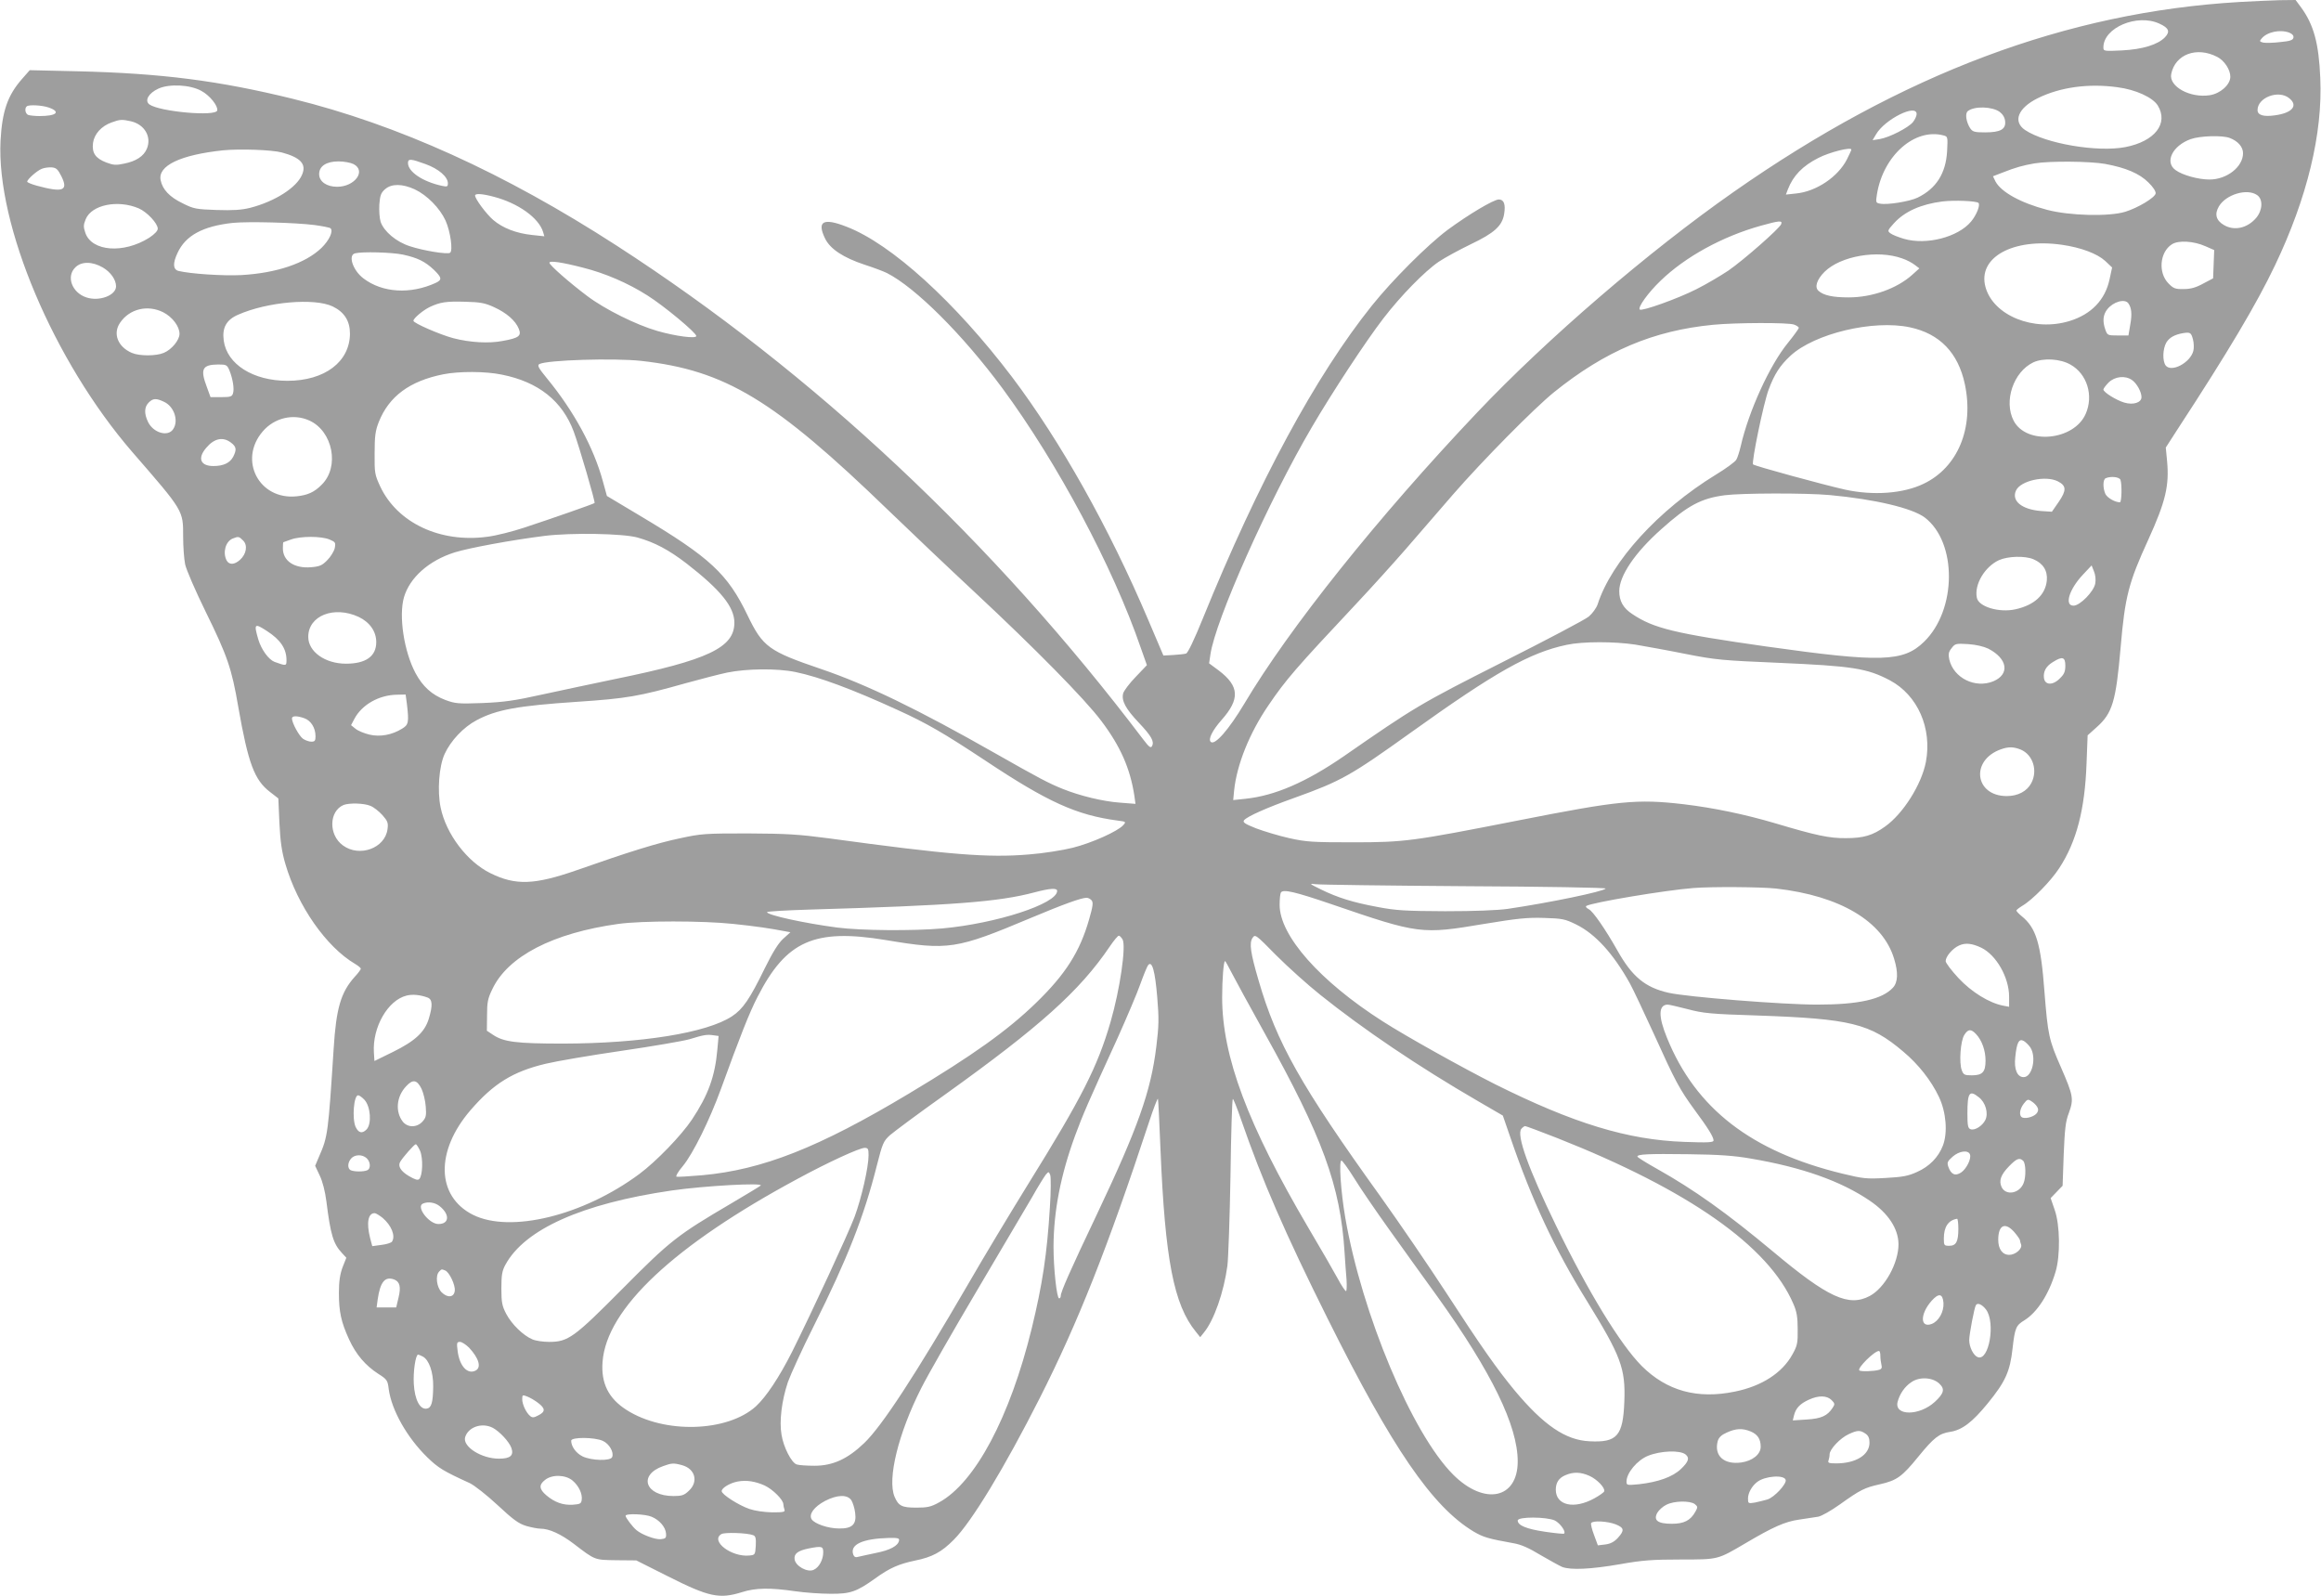
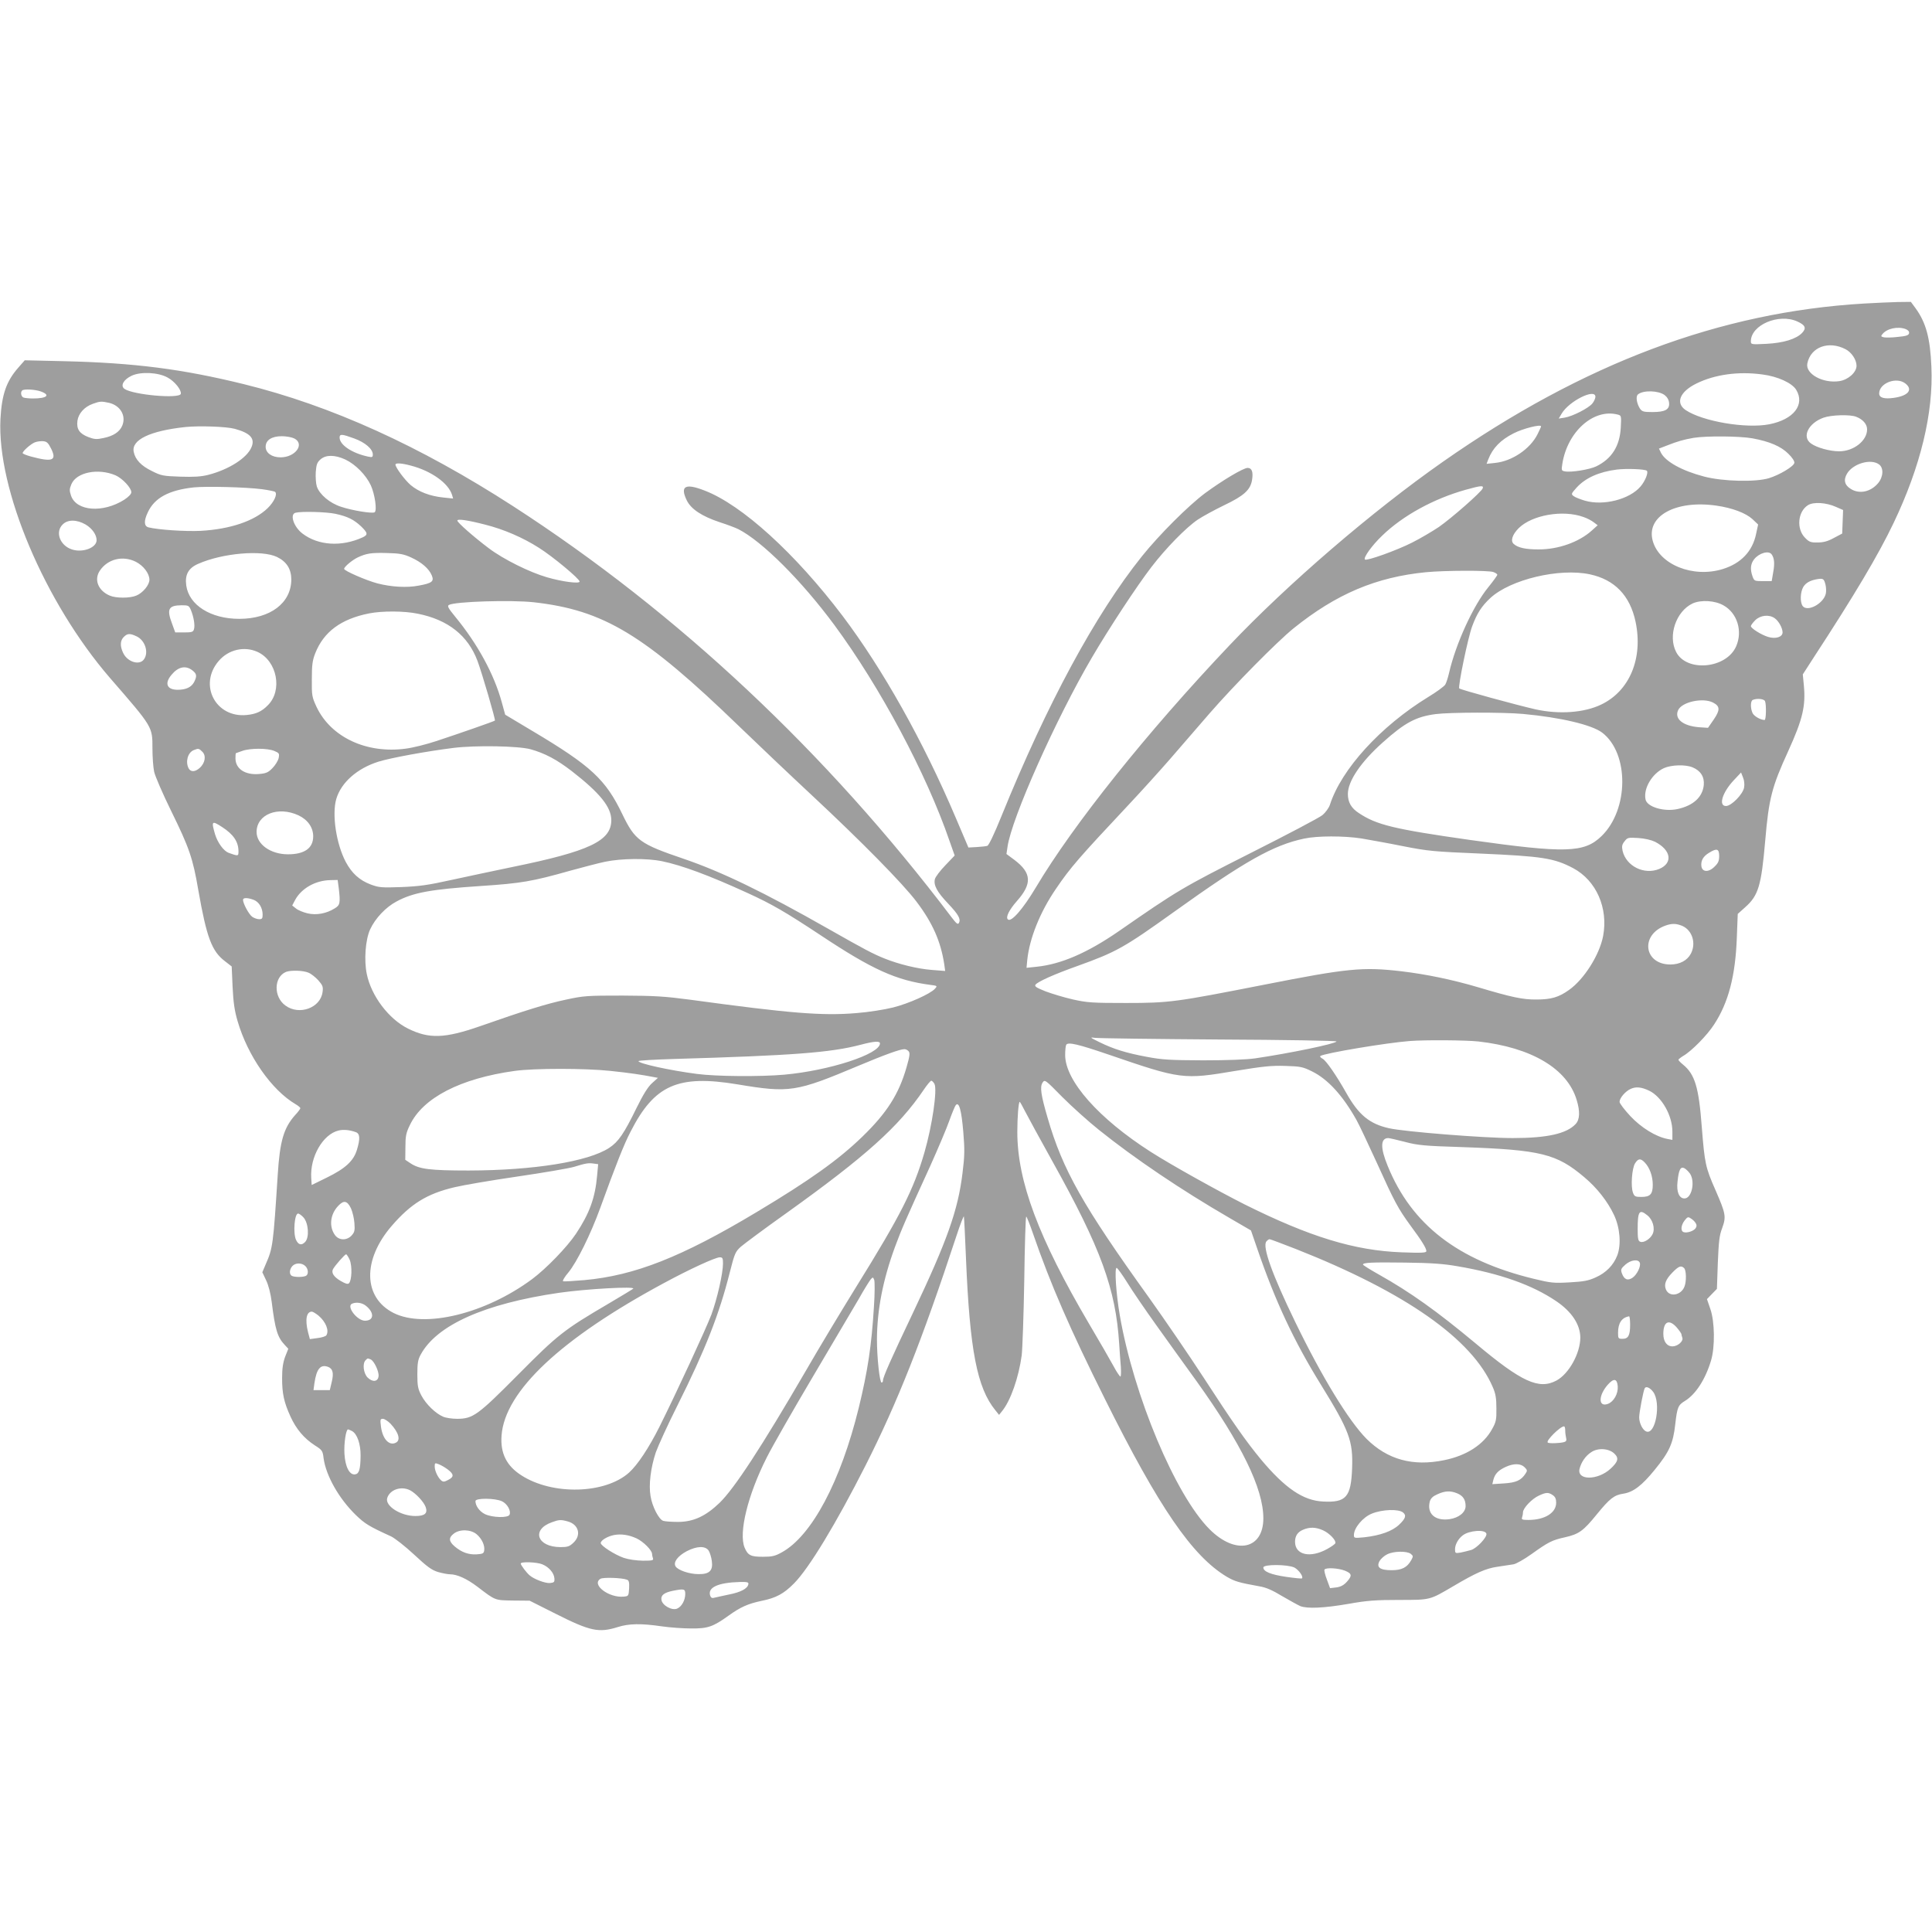
- <svg xmlns="http://www.w3.org/2000/svg" version="1.0" width="1280pt" height="880pt" viewBox="0 0 1280 880" preserveAspectRatio="xMidYMid meet">
+ <svg xmlns="http://www.w3.org/2000/svg" version="1.0" width="64" height="64" viewBox="0 0 1280 880" preserveAspectRatio="xMidYMid meet">
  <g transform="translate(0,880) scale(0.1,-0.1)" fill="#9e9e9e" stroke="none">
    <path d="M12350 8789 c-953 -56 -1859 -396 -2790 -1048 -470 -329 -1027 -808 -1414 -1216 -547 -577 -1037 -1190 -1284 -1606 -85 -142 -163 -232 -185 -210 -15 15 9 63 60 121 102 115 98 186 -15 272 l-54 40 7 47 c26 188 322 851 560 1256 113 193 297 473 394 599 96 125 228 260 306 313 33 22 112 65 176 96 130 62 173 101 184 166 9 54 -1 81 -29 81 -29 0 -169 -84 -283 -168 -112 -84 -303 -275 -417 -417 -310 -387 -628 -976 -931 -1722 -49 -121 -84 -194 -94 -197 -9 -3 -40 -6 -70 -8 l-55 -3 -83 195 c-217 511 -484 986 -751 1340 -313 413 -666 735 -914 830 -128 50 -164 30 -118 -65 28 -58 101 -106 219 -145 50 -16 105 -37 123 -46 157 -80 418 -340 636 -635 303 -411 609 -983 763 -1431 l34 -96 -62 -65 c-34 -35 -65 -76 -69 -91 -10 -40 13 -84 87 -162 69 -73 86 -103 72 -129 -7 -12 -17 -4 -48 37 -828 1093 -1816 2020 -2905 2724 -619 400 -1205 666 -1785 809 -407 100 -724 141 -1190 152 l-261 6 -43 -49 c-79 -90 -109 -177 -118 -339 -24 -467 294 -1217 726 -1717 285 -328 281 -322 281 -467 0 -55 5 -124 11 -153 6 -29 57 -147 114 -263 119 -242 143 -312 179 -523 55 -313 89 -404 176 -470 l45 -35 6 -136 c5 -103 13 -158 33 -226 67 -230 225 -457 385 -551 17 -10 31 -22 31 -26 0 -4 -15 -25 -34 -45 -76 -85 -102 -172 -116 -397 -30 -464 -32 -484 -80 -593 l-22 -52 25 -53 c16 -33 30 -88 37 -143 23 -184 38 -234 86 -285 l24 -26 -21 -53 c-14 -39 -20 -77 -20 -141 0 -103 12 -160 56 -256 38 -83 90 -144 161 -190 49 -31 52 -36 58 -86 16 -115 101 -266 213 -375 60 -58 87 -75 234 -142 25 -12 94 -66 153 -121 87 -81 116 -102 158 -115 28 -8 64 -15 79 -15 47 0 112 -29 184 -84 119 -91 113 -88 234 -90 l110 -1 173 -87 c228 -115 285 -127 410 -88 75 24 156 25 293 5 55 -8 143 -14 195 -14 109 -1 144 11 247 85 79 57 129 79 219 98 95 19 147 47 214 115 99 99 280 398 474 781 212 419 375 831 602 1520 26 80 49 138 50 130 2 -8 8 -134 14 -280 25 -604 73 -855 195 -1004 l24 -30 20 25 c56 68 110 222 130 369 5 41 13 265 17 498 3 232 9 422 13 422 3 0 24 -51 45 -113 117 -338 245 -632 477 -1097 357 -717 578 -1039 806 -1176 53 -31 79 -39 218 -64 43 -7 86 -26 150 -65 50 -29 104 -59 120 -66 47 -18 157 -13 319 15 123 22 181 26 335 26 210 0 202 -1 356 89 152 90 219 120 297 131 40 6 87 13 105 16 18 3 71 33 120 68 112 80 135 92 221 111 93 21 122 42 212 153 85 104 114 127 175 136 66 10 123 54 207 157 98 120 123 176 137 303 13 114 19 127 65 155 71 44 135 143 172 267 27 89 25 259 -5 343 l-22 64 33 34 33 34 6 172 c6 142 10 182 29 231 27 75 24 94 -44 250 -67 152 -72 178 -91 416 -20 269 -46 353 -126 418 -16 13 -29 27 -29 31 0 3 15 15 33 26 55 32 158 137 203 207 96 146 142 325 151 578 l6 155 49 44 c88 78 107 142 133 441 24 281 44 357 153 595 95 209 116 297 103 434 l-7 73 69 107 c273 418 432 685 533 897 178 373 264 728 250 1034 -8 191 -36 293 -105 388 l-31 42 -88 -1 c-48 -1 -148 -6 -222 -10z m-442 -119 c53 -24 61 -44 32 -75 -39 -41 -123 -67 -237 -73 -101 -5 -103 -4 -103 17 0 108 185 187 308 131z m717 -50 c17 -7 25 -16 23 -28 -3 -13 -18 -19 -73 -24 -39 -5 -81 -5 -93 -3 -21 5 -22 8 -10 22 30 37 102 52 153 33z m-397 -134 c39 -20 72 -70 72 -109 0 -44 -55 -93 -113 -102 -109 -17 -227 48 -213 117 22 109 141 153 254 94z m-11118 -187 c47 -25 93 -83 88 -108 -7 -35 -318 -7 -374 33 -28 21 -5 62 49 87 60 28 176 22 237 -12z m10567 20 c101 -13 195 -56 223 -101 60 -99 -16 -197 -178 -229 -155 -30 -441 19 -554 94 -69 47 -39 122 71 176 122 60 278 82 438 60z m947 -60 c52 -41 18 -82 -78 -95 -63 -9 -96 1 -96 29 0 69 115 113 174 66z m-12355 -52 c68 -24 43 -47 -51 -47 -25 0 -53 3 -62 6 -16 6 -22 35 -9 47 10 11 85 7 122 -6z m10759 -24 c17 -13 28 -31 30 -51 5 -45 -26 -62 -110 -62 -59 0 -69 3 -83 23 -22 35 -29 81 -13 94 35 29 135 26 176 -4z m-458 -12 c0 -10 -9 -30 -20 -44 -25 -31 -130 -85 -184 -94 l-39 -6 19 32 c48 83 224 171 224 112z m-9847 -40 c75 -18 114 -86 87 -151 -17 -41 -59 -69 -124 -82 -46 -10 -60 -9 -100 6 -60 23 -80 53 -73 108 7 49 46 93 103 113 46 17 57 17 107 6z m9996 -78 c23 -6 23 -9 19 -87 -7 -122 -60 -206 -163 -256 -44 -21 -166 -41 -207 -33 -23 4 -24 7 -17 51 34 213 208 368 368 325z m1578 -14 c45 -17 73 -49 73 -84 0 -75 -89 -145 -185 -145 -61 0 -149 24 -187 52 -62 44 -17 135 84 171 51 18 175 22 215 6z m-10742 -80 c103 -28 136 -64 111 -122 -29 -71 -150 -148 -286 -183 -48 -12 -95 -15 -186 -12 -112 4 -126 6 -187 37 -71 34 -111 76 -121 127 -17 80 108 140 344 165 91 9 270 3 325 -12z m8655 16 c0 -3 -11 -27 -24 -53 -49 -97 -169 -178 -281 -189 l-56 -6 11 29 c29 75 81 129 168 173 62 32 182 62 182 46z m-7863 -80 c72 -26 123 -70 123 -106 0 -18 -4 -20 -32 -14 -107 23 -188 78 -188 126 0 25 15 24 97 -6z m-397 0 c71 -37 7 -125 -91 -125 -58 0 -99 29 -99 70 0 44 40 70 107 70 30 0 67 -7 83 -15z m9660 1 c114 -21 189 -53 238 -102 27 -26 42 -50 40 -61 -4 -23 -97 -79 -168 -101 -88 -27 -307 -22 -431 11 -145 38 -253 98 -284 156 l-14 29 52 20 c73 29 114 40 177 51 85 14 306 12 390 -3z m-11271 -69 c39 -79 8 -90 -136 -51 -29 8 -53 18 -53 22 0 13 53 60 80 71 14 6 39 9 55 8 25 -2 34 -10 54 -50z m1948 -71 c68 -32 138 -103 170 -172 27 -60 42 -167 25 -178 -16 -10 -149 12 -221 36 -76 24 -144 82 -162 135 -6 19 -9 62 -7 96 4 50 9 64 32 84 36 31 95 30 163 -1z m10161 -32 c33 -23 30 -83 -5 -125 -49 -58 -123 -74 -180 -39 -42 25 -51 60 -26 102 39 66 156 101 211 62z m-9725 -9 c134 -35 248 -116 272 -194 l7 -24 -66 7 c-88 9 -163 38 -216 83 -39 34 -100 116 -100 135 0 12 40 10 103 -7z m8188 -34 c11 -11 -10 -66 -41 -103 -72 -86 -246 -131 -370 -95 -30 9 -64 22 -74 30 -18 13 -17 16 19 56 59 65 149 105 267 120 65 8 188 3 199 -8z m-10146 -30 c46 -20 105 -83 105 -112 0 -12 -17 -30 -47 -50 -141 -89 -316 -76 -352 26 -12 35 -11 45 2 77 33 79 177 108 292 59z m970 -92 c44 -6 84 -14 88 -18 16 -16 -7 -66 -50 -108 -88 -85 -248 -139 -443 -150 -103 -5 -280 7 -346 23 -30 8 -32 42 -5 99 44 96 139 148 306 166 84 8 339 2 450 -12z m8088 5 c-9 -24 -206 -197 -291 -256 -42 -28 -121 -75 -177 -103 -100 -51 -301 -123 -312 -112 -12 12 47 94 114 158 137 133 342 245 553 304 104 29 121 30 113 9z m2340 -122 l48 -21 -3 -78 -3 -78 -55 -29 c-40 -22 -69 -30 -107 -30 -46 -1 -57 3 -84 31 -58 58 -49 173 19 216 36 23 120 18 185 -11z m-791 8 c105 -15 194 -49 238 -89 l38 -36 -14 -65 c-24 -113 -100 -193 -220 -230 -197 -61 -420 29 -464 186 -46 164 151 273 422 234z m-9150 -54 c82 -18 122 -38 171 -84 44 -43 46 -55 10 -72 -140 -64 -294 -55 -399 25 -58 44 -86 128 -46 138 39 10 201 6 264 -7z m8268 -21 c25 -8 56 -25 70 -36 l25 -19 -40 -36 c-85 -76 -221 -124 -350 -124 -88 0 -138 11 -166 36 -23 20 -10 62 33 105 88 87 292 123 428 74z m-7275 -51 c123 -31 248 -85 355 -153 91 -57 270 -206 270 -224 0 -16 -115 -1 -215 28 -115 33 -289 119 -387 193 -97 73 -208 170 -208 183 0 13 69 3 185 -27z m-2648 1 c44 -26 73 -68 73 -104 0 -50 -93 -85 -164 -61 -79 26 -112 115 -61 165 33 34 93 34 152 0z m1268 -215 c64 -31 95 -80 95 -150 -1 -155 -139 -260 -345 -260 -189 0 -333 91 -351 221 -10 71 14 115 78 143 162 72 423 94 523 46z m890 -4 c68 -31 118 -74 136 -119 16 -39 1 -51 -88 -67 -76 -15 -181 -9 -273 15 -72 19 -220 83 -220 96 0 14 53 58 90 76 58 27 90 32 195 29 84 -2 110 -7 160 -30z m9012 22 c18 -24 22 -60 11 -119 l-10 -59 -58 0 c-56 0 -58 1 -69 31 -17 48 -13 83 10 113 33 42 96 60 116 34z m-10837 -50 c51 -26 90 -78 90 -119 0 -34 -43 -87 -87 -105 -42 -18 -135 -18 -176 0 -77 33 -106 106 -65 166 52 77 152 101 238 58z m8994 -68 c14 -5 26 -13 26 -18 0 -5 -27 -42 -60 -83 -100 -122 -216 -376 -260 -569 -7 -30 -18 -65 -25 -76 -8 -12 -58 -49 -113 -82 -316 -194 -575 -478 -651 -714 -7 -21 -29 -51 -49 -68 -20 -17 -235 -130 -477 -252 -453 -229 -483 -247 -875 -519 -205 -141 -378 -217 -542 -234 l-67 -7 5 53 c15 143 85 317 189 469 97 143 152 206 485 561 80 85 201 219 270 298 69 80 188 217 264 305 160 184 446 474 556 563 283 228 548 340 878 372 124 12 416 13 446 1z m639 -15 c164 -35 266 -140 303 -314 51 -242 -39 -459 -228 -549 -112 -54 -277 -66 -433 -32 -116 26 -498 130 -507 139 -10 9 58 340 86 413 32 86 63 133 120 186 133 123 457 200 659 157z m1561 -67 c5 -19 6 -48 2 -63 -17 -66 -122 -121 -153 -80 -18 26 -16 91 4 126 17 28 46 44 93 52 39 6 44 3 54 -35z m-8559 -118 c466 -52 733 -214 1365 -825 118 -114 334 -319 480 -455 326 -304 603 -585 693 -705 106 -140 160 -263 183 -414 l6 -44 -89 7 c-92 7 -216 37 -311 75 -78 31 -136 62 -372 196 -431 245 -708 379 -960 465 -291 99 -323 122 -407 296 -110 229 -206 319 -592 549 l-184 110 -22 80 c-51 188 -161 389 -309 569 -46 56 -54 71 -42 78 40 23 413 34 561 18z m7884 -21 c91 -51 128 -171 83 -272 -65 -147 -327 -172 -397 -37 -56 108 -1 270 109 322 55 25 148 20 205 -13z m-10154 -31 c19 -47 28 -103 20 -127 -5 -18 -14 -21 -65 -21 l-59 0 -20 55 c-38 100 -26 124 62 125 45 0 49 -2 62 -32z m1503 -24 c201 -40 333 -145 396 -314 30 -81 120 -389 115 -394 -5 -5 -237 -86 -389 -136 -63 -21 -154 -44 -202 -50 -260 -35 -496 76 -591 277 -30 65 -32 74 -31 183 0 95 4 125 23 173 56 141 170 226 356 263 86 17 233 17 323 -2z m8990 -30 c26 -18 52 -65 52 -94 0 -30 -45 -45 -95 -30 -44 13 -115 57 -115 72 0 5 13 23 29 39 34 33 91 40 129 13z m-10853 -120 c56 -26 82 -106 49 -152 -29 -42 -109 -19 -138 42 -22 46 -20 82 4 106 24 24 41 25 85 4z m801 -103 c130 -59 168 -256 68 -354 -40 -41 -78 -58 -139 -64 -206 -21 -322 200 -186 358 64 75 169 100 257 60z m-432 -122 c30 -23 32 -38 12 -78 -18 -34 -54 -51 -109 -51 -72 0 -89 43 -40 100 44 53 93 63 137 29z m10420 -205 c9 -24 7 -124 -3 -124 -27 0 -70 25 -80 46 -15 33 -14 81 2 87 28 12 75 7 81 -9z m-344 -9 c46 -24 47 -49 4 -112 l-38 -55 -61 4 c-106 9 -163 56 -137 113 25 55 165 85 232 50z m-1260 -75 c250 -23 456 -72 525 -124 179 -137 177 -509 -4 -685 -115 -112 -238 -115 -871 -26 -506 72 -620 100 -737 178 -51 33 -73 72 -73 127 0 85 87 213 231 341 147 132 221 171 351 188 93 12 445 13 578 1z m-6575 -234 c96 -27 173 -68 272 -144 188 -146 263 -239 263 -326 0 -137 -145 -206 -655 -310 -121 -25 -303 -64 -405 -86 -153 -34 -210 -42 -330 -47 -133 -5 -150 -3 -204 17 -74 28 -125 74 -165 149 -63 119 -93 314 -63 418 32 108 137 202 280 247 81 25 314 68 497 91 148 18 429 13 510 -9z m-2174 -17 c26 -26 18 -74 -17 -106 -31 -28 -60 -29 -74 -4 -23 44 -6 105 33 121 32 13 35 12 58 -11z m476 6 c33 -14 35 -17 29 -48 -4 -17 -22 -47 -41 -66 -28 -29 -42 -35 -89 -39 -93 -8 -156 35 -156 104 0 19 1 34 3 34 1 0 20 7 42 15 53 19 166 19 212 0z m9397 -109 c53 -22 79 -63 74 -117 -8 -80 -69 -136 -173 -159 -90 -20 -204 14 -213 64 -15 73 44 171 122 207 49 22 143 25 190 5z m341 -134 c-8 -44 -84 -122 -120 -122 -51 0 -25 89 52 171 l48 51 13 -33 c8 -19 11 -46 7 -67z m-9577 -184 c61 -29 97 -80 97 -139 0 -78 -57 -119 -167 -119 -115 0 -208 66 -208 148 0 117 142 173 278 110z m-507 -77 c76 -49 109 -98 109 -162 0 -32 -2 -32 -66 -9 -33 13 -72 67 -89 122 -26 89 -22 93 46 49z m7549 -76 c52 -9 176 -31 275 -51 167 -33 205 -36 510 -49 412 -18 491 -30 618 -97 153 -82 233 -264 198 -450 -24 -124 -125 -285 -225 -356 -68 -49 -119 -64 -216 -64 -91 -1 -162 14 -390 82 -170 50 -339 85 -505 105 -258 30 -357 20 -915 -90 -581 -114 -622 -120 -910 -120 -221 0 -255 2 -350 23 -58 13 -140 38 -183 54 -62 25 -75 33 -66 45 18 21 123 68 277 123 259 93 310 122 645 362 462 331 653 439 857 482 87 19 264 19 380 1z m1945 -22 c107 -55 120 -141 28 -180 -100 -41 -219 18 -243 120 -6 30 -4 42 13 63 19 25 24 26 91 22 44 -3 86 -13 111 -25z m425 -94 c0 -32 -6 -47 -30 -70 -39 -40 -83 -38 -88 3 -4 36 12 65 51 88 51 32 67 27 67 -21z m-7003 -35 c131 -27 314 -95 565 -210 160 -73 250 -125 483 -279 343 -228 502 -300 728 -330 48 -6 48 -7 31 -26 -31 -34 -174 -98 -278 -124 -56 -14 -163 -31 -242 -37 -226 -19 -437 -2 -1104 89 -166 22 -233 26 -445 27 -235 0 -257 -1 -376 -27 -124 -26 -276 -73 -569 -176 -233 -81 -337 -85 -476 -16 -128 63 -244 216 -274 362 -19 92 -9 227 22 295 34 74 104 148 176 186 110 59 228 80 557 102 270 18 340 30 595 102 80 22 183 49 230 59 108 22 276 24 377 3z m-2143 -176 c12 -101 9 -115 -26 -136 -56 -35 -122 -47 -181 -33 -29 7 -63 21 -76 32 l-25 20 19 36 c42 78 136 131 236 132 l46 1 7 -52z m-565 -79 c36 -13 61 -53 61 -99 0 -25 -4 -30 -23 -30 -12 0 -33 7 -46 16 -22 16 -60 86 -61 112 0 15 27 16 69 1z m9466 -173 c67 -29 94 -116 57 -185 -24 -45 -74 -71 -135 -71 -177 0 -202 198 -32 258 42 15 70 14 110 -2z m-9102 -310 c18 -7 47 -30 66 -51 29 -33 33 -43 28 -78 -14 -105 -155 -156 -246 -89 -80 58 -77 189 4 223 32 12 113 10 148 -5z m6035 -443 c433 -2 780 -8 777 -13 -10 -16 -309 -78 -540 -112 -57 -8 -183 -13 -345 -13 -219 1 -271 4 -371 23 -140 26 -222 52 -314 97 -65 32 -67 34 -30 29 22 -3 392 -8 823 -11z m1717 -13 c352 -40 589 -180 651 -388 23 -75 21 -129 -7 -159 -60 -64 -188 -93 -417 -93 -191 0 -717 42 -819 65 -130 29 -202 89 -283 233 -66 117 -135 217 -158 228 -13 7 -19 14 -14 18 31 19 436 87 592 99 103 8 371 6 455 -3z m-3965 -13 c0 -71 -336 -180 -634 -207 -158 -14 -451 -12 -579 5 -183 24 -387 69 -387 85 0 4 105 10 233 14 789 23 1043 42 1242 95 87 23 125 25 125 8z m1515 -74 c481 -165 494 -166 840 -108 182 30 238 36 330 33 101 -3 116 -6 177 -36 106 -52 205 -161 296 -324 18 -32 77 -158 133 -280 118 -261 141 -304 224 -418 75 -101 105 -150 105 -169 0 -11 -28 -13 -162 -8 -313 11 -612 103 -1043 318 -180 91 -489 263 -620 347 -346 221 -568 472 -568 642 0 31 3 62 7 68 12 20 79 4 281 -65z m-1325 22 c10 -12 7 -33 -14 -106 -51 -178 -130 -302 -293 -460 -158 -153 -347 -288 -701 -500 -497 -298 -808 -420 -1140 -450 -72 -6 -135 -10 -141 -8 -6 2 9 29 35 59 56 68 147 252 210 425 103 284 158 424 202 508 158 309 313 378 707 313 347 -58 388 -51 800 122 181 76 276 110 306 111 9 1 22 -6 29 -14z m-1976 -130 c125 -13 206 -25 288 -41 l27 -5 -40 -36 c-27 -25 -57 -73 -101 -162 -84 -172 -121 -226 -182 -266 -139 -91 -500 -149 -931 -150 -258 0 -328 9 -387 49 l-33 22 1 85 c0 71 4 93 29 144 86 182 335 310 695 360 131 18 465 18 634 0z m3237 -391 c237 -190 542 -396 866 -584 l141 -82 42 -122 c119 -347 243 -612 422 -901 187 -303 213 -371 206 -553 -7 -191 -40 -228 -192 -220 -132 6 -252 88 -412 279 -99 120 -185 242 -381 544 -93 143 -255 380 -360 527 -440 612 -573 849 -672 1191 -45 153 -52 206 -34 234 15 22 16 22 131 -95 65 -65 174 -163 243 -218z m-1090 305 c20 -38 -15 -277 -66 -453 -72 -248 -158 -418 -455 -896 -97 -157 -246 -404 -330 -550 -292 -502 -475 -783 -574 -878 -91 -87 -172 -125 -274 -125 -42 0 -86 3 -98 7 -29 9 -73 95 -84 164 -13 75 1 188 35 290 15 42 79 183 144 312 184 368 276 602 346 880 32 126 37 137 73 170 22 19 160 122 308 227 519 372 738 568 904 813 22 33 45 60 50 60 5 0 14 -9 21 -21z m4735 -45 c83 -40 154 -164 154 -271 l0 -55 -32 6 c-78 15 -175 75 -247 152 -39 42 -71 84 -71 94 0 25 38 70 74 86 35 16 71 12 122 -12z m-4135 -136 c18 -35 99 -184 182 -333 321 -576 419 -844 442 -1210 3 -49 8 -118 11 -152 2 -35 1 -63 -3 -63 -4 0 -25 30 -45 68 -20 37 -93 164 -163 282 -334 568 -475 944 -475 1270 0 100 8 200 16 200 2 0 18 -28 35 -62z m-409 -137 c10 -118 9 -159 -5 -272 -30 -248 -102 -449 -327 -924 -149 -313 -200 -429 -200 -451 0 -8 -4 -14 -9 -14 -13 0 -31 164 -31 286 1 195 39 394 120 614 42 114 72 183 233 535 52 116 109 250 126 299 18 50 37 96 43 104 22 26 38 -34 50 -177z m-4024 -2 c27 -10 29 -43 7 -116 -22 -74 -76 -124 -198 -184 l-102 -50 -3 46 c-9 140 77 290 181 315 33 8 74 4 115 -11z m6949 -64 c86 -23 129 -27 383 -35 518 -18 623 -44 806 -199 84 -70 155 -161 197 -250 40 -84 49 -197 22 -268 -25 -65 -75 -116 -143 -146 -48 -22 -80 -28 -173 -33 -105 -6 -124 -4 -239 24 -502 122 -808 359 -966 747 -50 121 -48 184 3 185 7 0 56 -11 110 -25z m1591 -138 c32 -34 52 -90 52 -146 0 -63 -17 -81 -76 -81 -39 0 -46 3 -55 28 -16 41 -7 163 14 195 21 33 37 34 65 4z m-6942 -86 c-13 -148 -51 -251 -140 -385 -59 -88 -196 -230 -290 -300 -310 -230 -712 -328 -918 -225 -202 102 -208 351 -13 577 127 147 234 213 415 256 58 14 245 46 417 71 171 25 340 54 375 64 81 25 97 27 132 22 l29 -4 -7 -76z m7241 13 c35 -54 11 -164 -37 -164 -35 0 -54 43 -46 111 8 79 20 103 46 89 11 -6 27 -22 37 -36z m-8872 -229 c10 -22 21 -66 23 -98 4 -50 1 -61 -19 -83 -31 -33 -81 -33 -108 1 -42 55 -35 138 19 195 37 40 60 36 85 -15z m8588 -46 c37 -28 54 -88 36 -125 -16 -33 -59 -60 -82 -51 -14 5 -17 21 -17 86 0 116 11 132 63 90z m-8903 -14 c34 -37 41 -134 11 -164 -24 -24 -44 -19 -60 15 -20 45 -10 174 14 174 6 0 22 -11 35 -25z m9224 -38 c8 -12 8 -22 0 -34 -12 -19 -58 -34 -80 -26 -21 8 -17 46 7 77 19 24 23 26 42 13 12 -7 26 -21 31 -30z m-2646 -173 c724 -286 1166 -596 1302 -914 19 -43 24 -74 24 -140 1 -76 -2 -91 -29 -139 -56 -102 -169 -175 -317 -205 -208 -43 -376 4 -514 141 -118 119 -295 408 -473 775 -152 313 -219 499 -191 533 7 8 16 15 21 15 5 0 85 -30 177 -66z m-6271 -71 c17 -41 14 -136 -5 -155 -8 -8 -23 -3 -56 16 -46 27 -63 55 -49 79 16 27 78 97 86 97 4 0 15 -17 24 -37z m2473 -24 c0 -66 -39 -236 -77 -339 -36 -95 -230 -514 -344 -743 -71 -141 -144 -251 -201 -303 -158 -142 -506 -152 -713 -19 -99 63 -141 147 -132 265 22 294 395 643 1077 1010 168 91 338 169 368 170 19 0 22 -5 22 -41z m6074 5 c9 -23 -19 -80 -49 -100 -32 -21 -55 -11 -70 31 -8 24 -6 30 23 56 36 32 86 39 96 13z m-1209 -23 c283 -48 497 -124 656 -232 102 -69 158 -154 159 -240 0 -105 -76 -242 -159 -286 -116 -61 -230 -9 -534 246 -257 214 -432 339 -640 456 -59 33 -107 63 -107 67 0 13 59 16 280 13 170 -2 254 -8 345 -24z m-7633 2 c22 -20 24 -59 2 -67 -20 -8 -68 -8 -88 0 -21 8 -20 43 1 66 20 22 61 23 85 1z m9136 -15 c14 -14 16 -87 2 -122 -22 -58 -99 -72 -122 -21 -15 34 -4 67 42 114 42 43 58 49 78 29z m-3690 -95 c33 -54 120 -181 193 -283 73 -102 192 -268 266 -370 298 -416 443 -712 443 -909 0 -207 -184 -245 -356 -73 -227 227 -503 885 -595 1417 -25 146 -36 315 -21 315 5 0 37 -44 70 -97z m-1678 -161 c-16 -260 -41 -424 -100 -667 -120 -490 -312 -851 -511 -960 -45 -25 -65 -29 -125 -29 -80 0 -99 9 -121 61 -40 98 21 348 147 597 36 72 174 313 306 536 132 223 269 455 304 515 34 61 70 118 78 128 15 17 16 17 24 -3 4 -12 4 -92 -2 -178z m-1595 120 c-6 -5 -77 -48 -160 -97 -300 -176 -338 -206 -600 -470 -269 -271 -301 -295 -407 -295 -32 0 -74 6 -92 14 -50 21 -114 83 -144 140 -23 44 -27 63 -27 141 0 73 4 97 22 130 106 196 423 338 918 410 181 26 509 44 490 27z m-1771 -113 c57 -45 55 -99 -6 -99 -53 0 -126 97 -85 113 28 12 66 6 91 -14z m-314 -65 c49 -42 72 -99 52 -131 -4 -6 -30 -15 -58 -18 l-51 -7 -12 45 c-21 84 -11 137 25 137 7 0 26 -12 44 -26z m8690 -60 c0 -71 -12 -94 -50 -94 -28 0 -30 2 -30 40 0 65 25 101 73 109 4 0 7 -24 7 -55z m309 -19 c17 -20 31 -40 31 -45 0 -4 3 -15 6 -23 8 -23 -31 -57 -65 -57 -38 0 -61 32 -61 83 0 82 38 100 89 42z m-8654 -211 c23 -9 57 -81 53 -112 -4 -37 -40 -41 -73 -8 -27 28 -35 92 -13 114 14 14 12 14 33 6z m-281 -50 c31 -12 38 -41 24 -99 l-13 -55 -54 0 -54 0 6 45 c14 96 40 128 91 109z m8544 -129 c3 -49 -26 -101 -65 -116 -64 -24 -65 54 -1 127 40 45 62 41 66 -11z m235 -37 c53 -72 16 -286 -46 -262 -24 9 -47 56 -47 94 0 32 28 179 37 193 9 15 35 3 56 -25z m-8366 -210 c54 -58 69 -109 36 -126 -44 -23 -88 23 -99 106 -6 47 -5 52 13 52 10 0 33 -15 50 -32z m7783 -45 c0 -16 3 -38 6 -50 4 -15 1 -23 -13 -27 -26 -8 -102 -11 -109 -3 -13 12 83 107 108 107 5 0 8 -12 8 -27z m-8038 -4 c34 -18 58 -86 57 -164 -1 -91 -10 -119 -36 -123 -37 -6 -66 49 -71 137 -4 68 10 161 24 161 3 0 14 -5 26 -11z m8363 -149 c32 -30 26 -54 -25 -101 -85 -78 -224 -78 -205 0 11 43 39 85 76 109 44 31 117 27 154 -8z m-7728 -106 c41 -31 42 -49 2 -69 -24 -13 -33 -14 -45 -4 -22 18 -44 64 -44 93 0 24 2 25 27 15 16 -6 43 -22 60 -35z m7134 15 c18 -18 19 -23 6 -42 -29 -45 -63 -60 -143 -65 l-77 -5 7 29 c10 39 33 63 81 85 54 25 100 24 126 -2z m-7383 -153 c37 -20 89 -75 102 -110 15 -42 -5 -60 -68 -60 -97 0 -201 66 -187 118 17 57 93 83 153 52z m6937 -20 c38 -16 55 -42 55 -84 0 -42 -45 -78 -107 -87 -96 -13 -151 37 -130 118 6 20 20 34 50 47 50 23 86 25 132 6z m633 -12 c16 -11 22 -25 22 -50 0 -67 -75 -114 -184 -114 -40 0 -47 3 -42 16 3 9 6 24 6 34 0 28 59 90 105 111 49 23 64 23 93 3z m-6963 -40 c35 -16 62 -63 51 -89 -8 -23 -116 -20 -164 4 -36 18 -62 55 -62 86 0 21 130 20 175 -1z m5971 -75 c23 -19 16 -40 -26 -80 -46 -44 -126 -72 -232 -84 -65 -6 -68 -6 -68 15 0 47 59 118 119 142 69 28 177 32 207 7z m-5534 -59 c72 -20 91 -91 37 -141 -26 -25 -39 -29 -85 -29 -156 0 -196 116 -57 165 47 17 58 18 105 5z m5004 -59 c42 -19 87 -66 81 -85 -2 -6 -26 -23 -53 -38 -113 -63 -214 -40 -214 47 0 39 17 65 53 80 44 19 84 18 133 -4z m-5608 -26 c34 -29 55 -73 50 -107 -3 -20 -9 -23 -50 -26 -53 -3 -99 13 -145 52 -40 34 -42 58 -7 85 39 31 113 29 152 -4z m6690 3 c4 -23 -63 -95 -101 -107 -18 -5 -49 -13 -69 -17 -37 -6 -38 -5 -38 23 0 29 21 68 50 90 42 34 152 42 158 11z m-5631 -30 c45 -21 103 -79 103 -103 0 -7 3 -20 6 -29 5 -14 -4 -16 -67 -16 -45 1 -95 8 -127 19 -60 21 -152 80 -152 98 0 18 46 45 88 53 49 9 98 1 149 -22z m478 -81 c8 -13 18 -44 21 -69 9 -64 -16 -88 -88 -87 -61 0 -136 26 -152 51 -17 28 14 69 74 101 68 35 123 36 145 4z m4651 -21 c17 -14 18 -17 4 -42 -27 -49 -63 -67 -130 -67 -78 0 -103 19 -80 61 9 15 31 35 50 44 43 22 129 23 156 4z m-5753 -70 c44 -18 77 -57 80 -92 2 -26 -2 -29 -29 -32 -30 -3 -105 25 -134 50 -22 18 -60 69 -60 79 0 14 107 10 143 -5z m4982 -21 c29 -15 62 -61 51 -72 -2 -3 -50 2 -105 10 -102 15 -151 35 -151 62 0 22 159 21 205 0z m335 -21 c47 -19 50 -33 13 -74 -20 -22 -40 -33 -69 -37 l-42 -5 -21 57 c-12 31 -19 61 -16 66 10 15 91 10 135 -7z m-4756 -60 c13 -5 16 -17 14 -58 -3 -49 -4 -51 -35 -54 -99 -10 -217 80 -155 118 17 11 143 7 176 -6z m804 -30 c-5 -29 -51 -53 -128 -68 -41 -9 -85 -18 -96 -21 -15 -5 -23 -1 -28 11 -21 56 49 89 197 93 49 1 58 -2 55 -15z m-418 -64 c0 -41 -23 -84 -53 -97 -34 -16 -101 21 -105 59 -4 30 19 47 78 59 72 14 80 12 80 -21z" />
  </g>
</svg>
